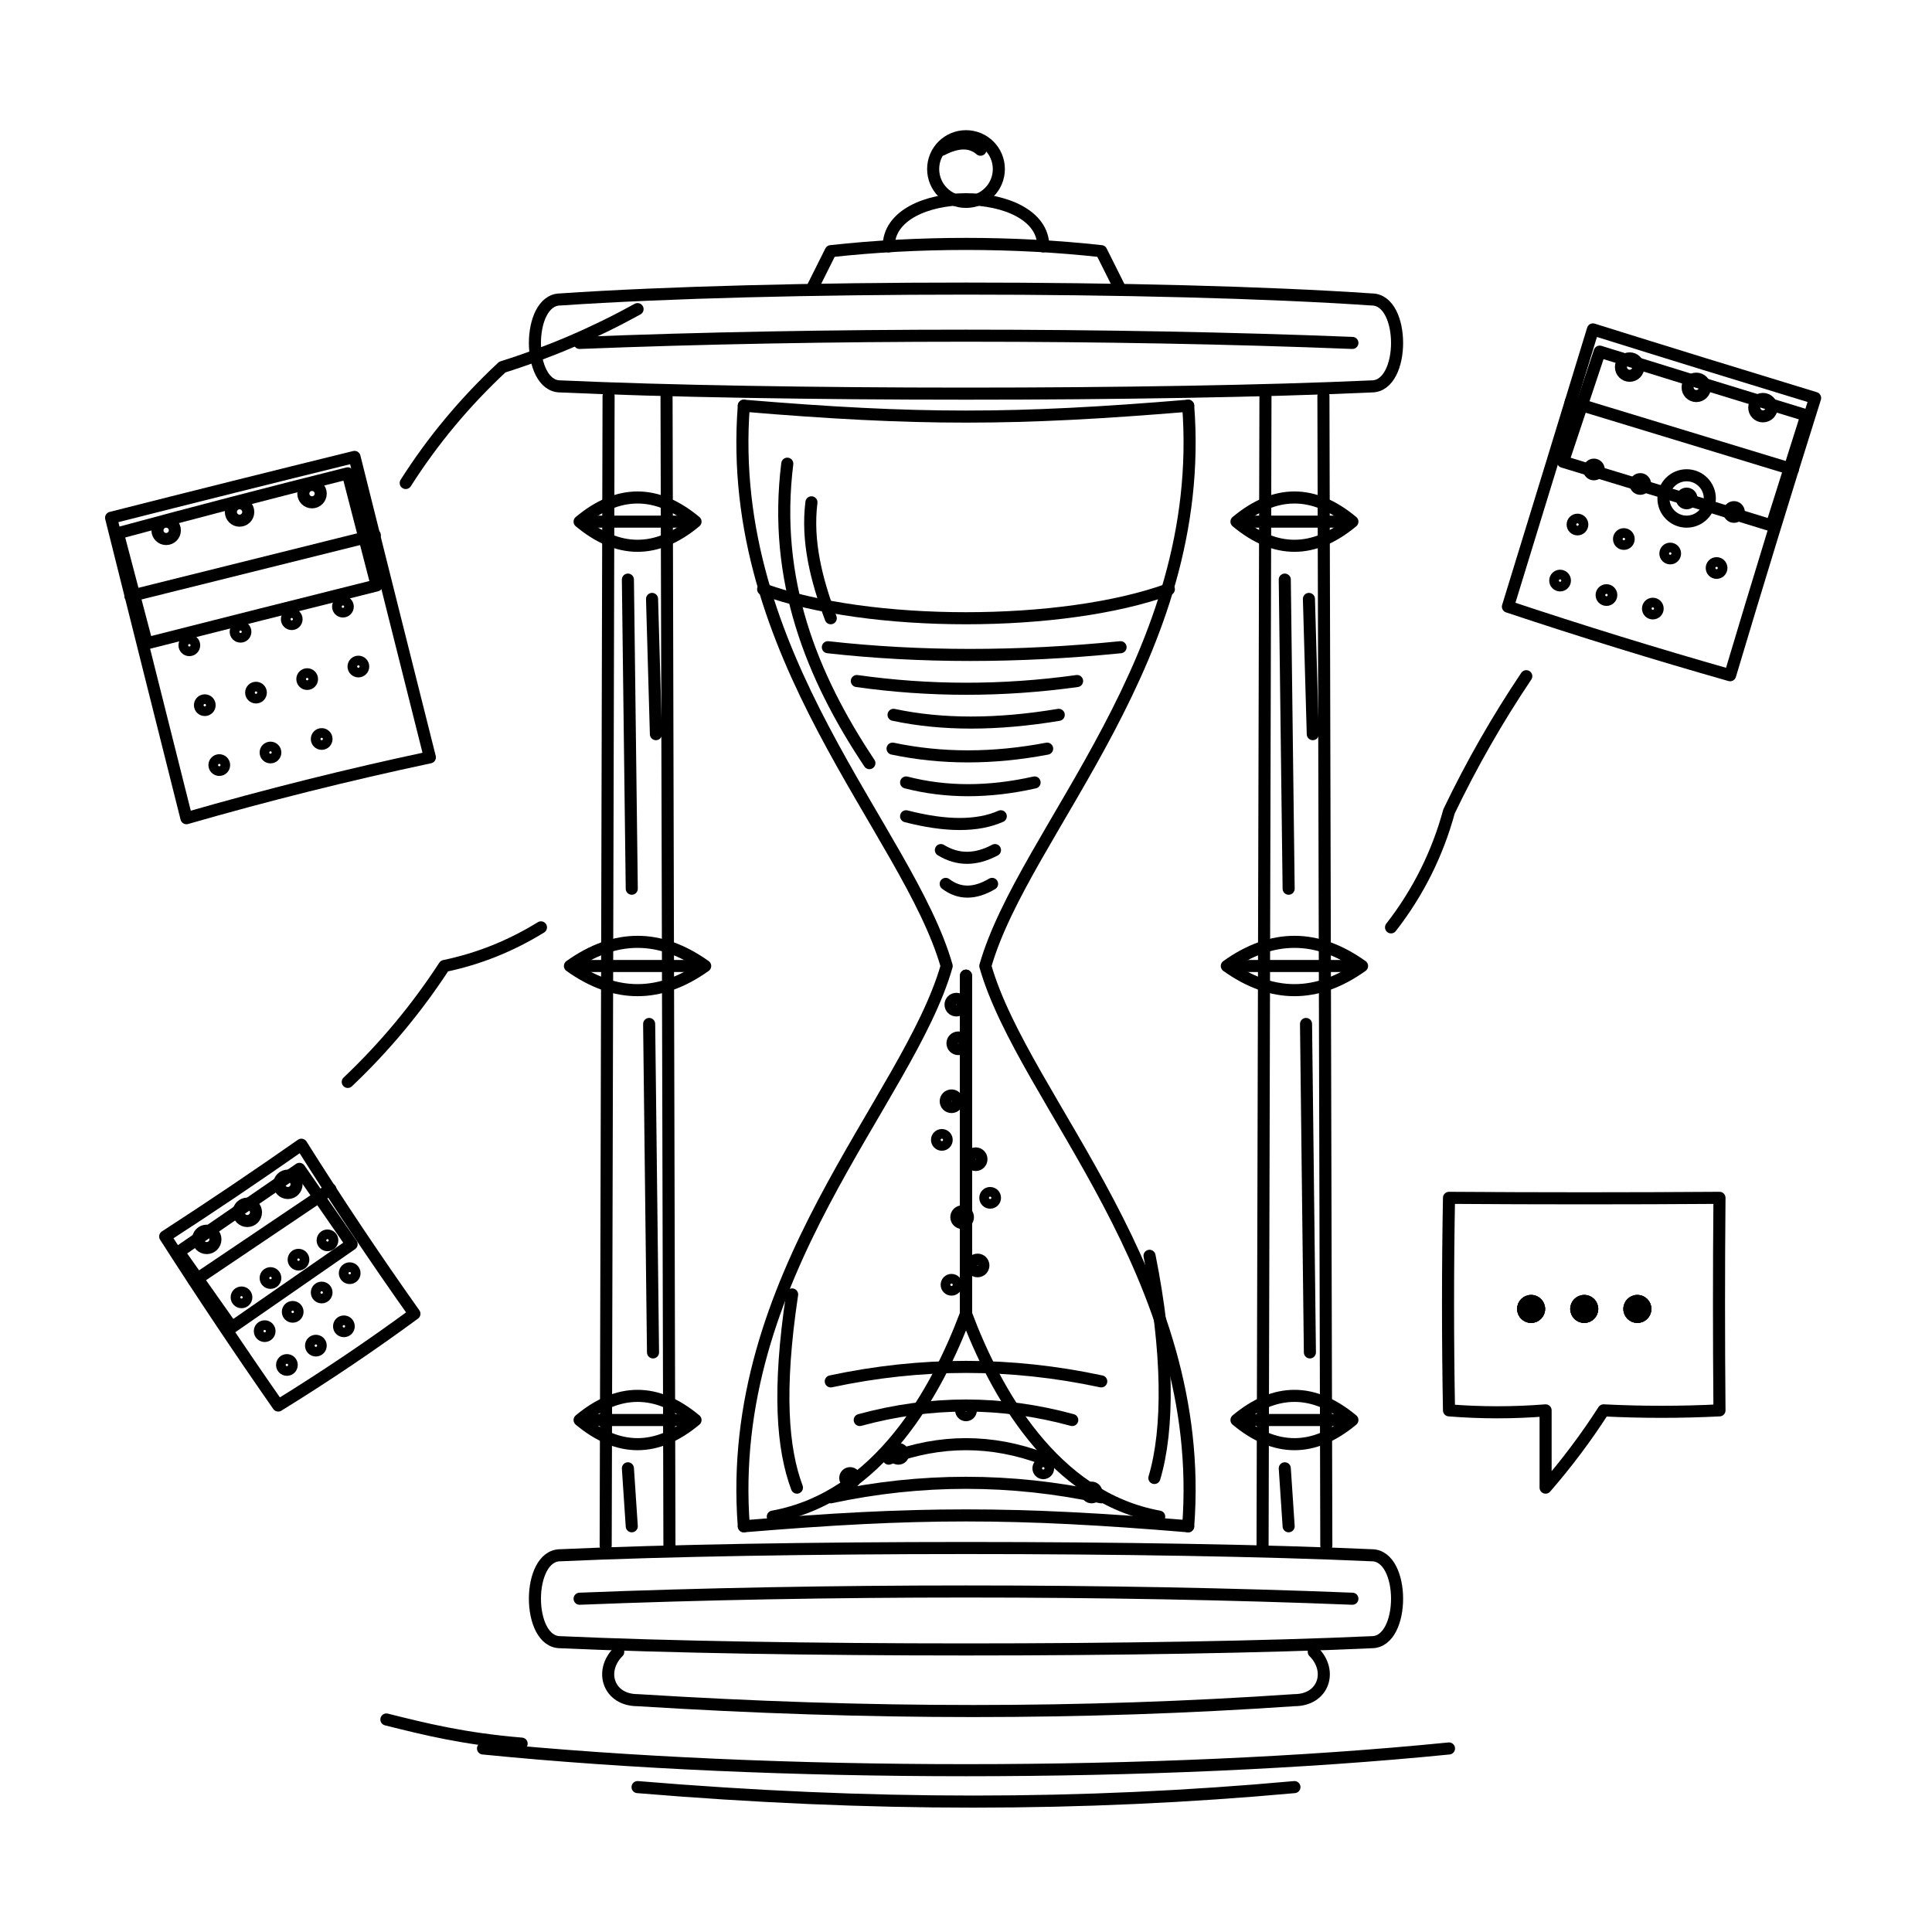
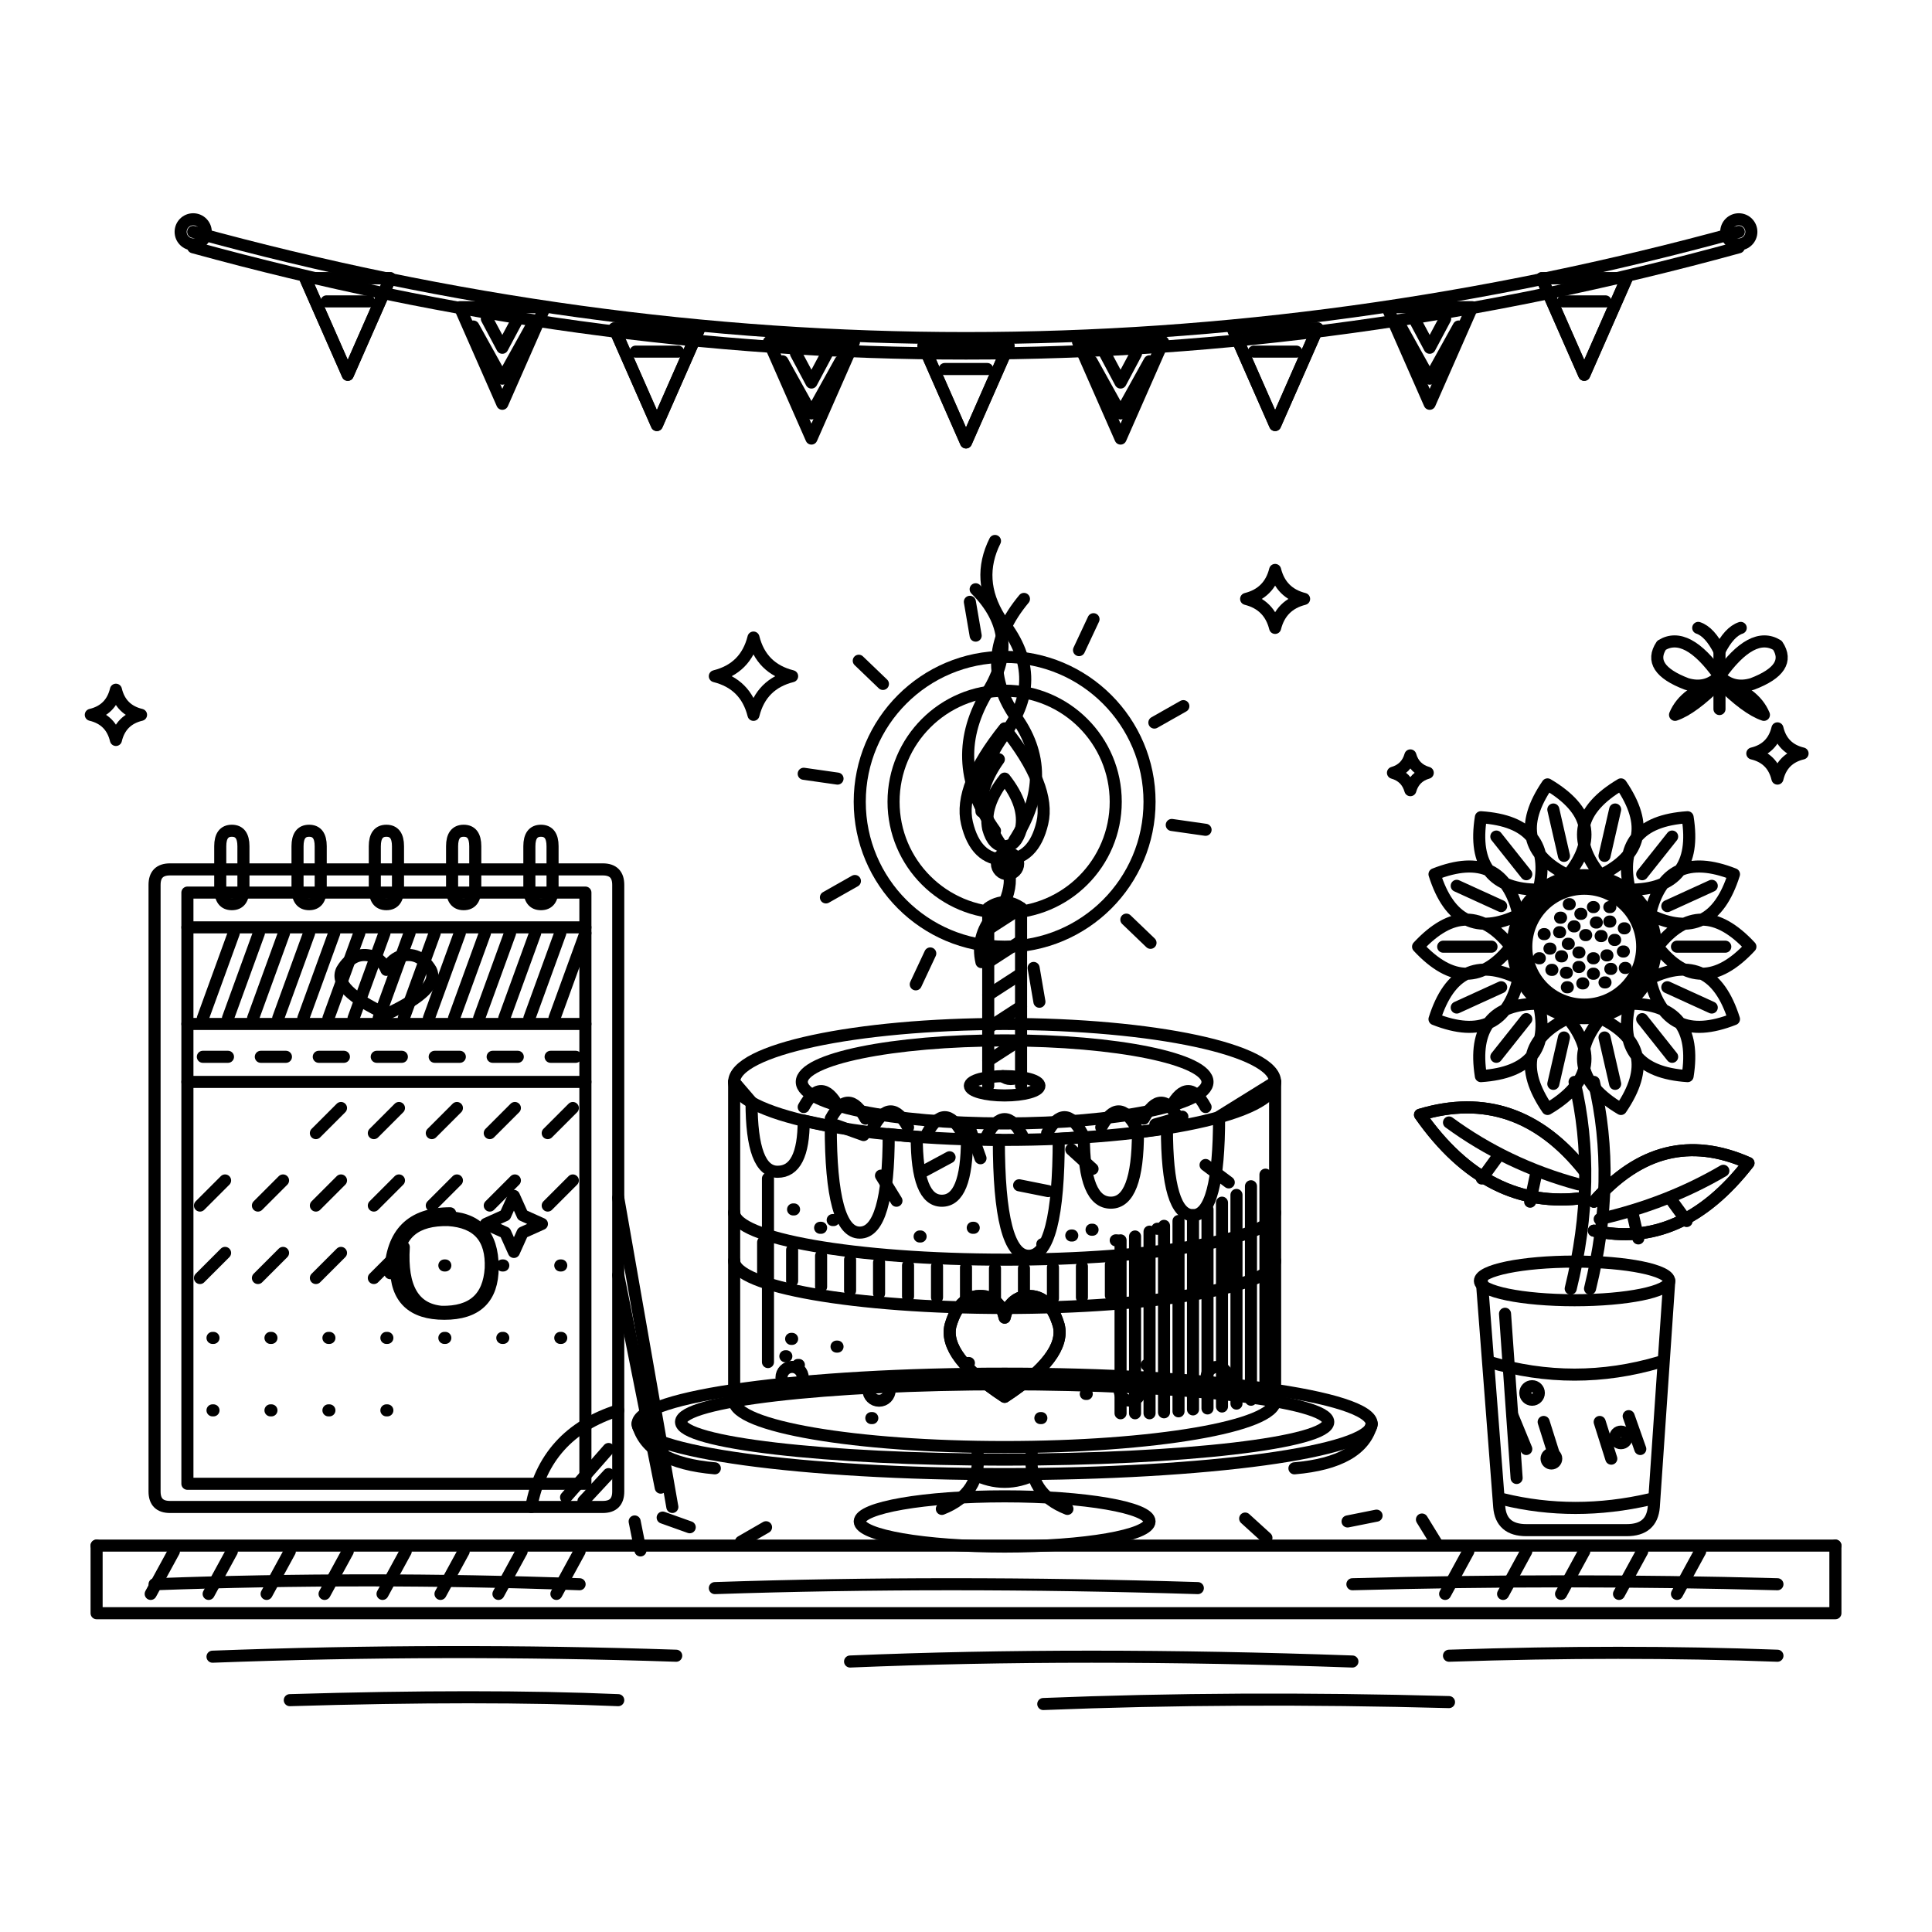
<svg xmlns="http://www.w3.org/2000/svg" viewBox="0 0 200 200" fill="none" stroke="currentColor" stroke-width="1.25" stroke-linecap="round" stroke-linejoin="round">
-   <g class="lv-sway lv-i01-cal">
-     <path class="soft" pathLength="1" d="M11.5 53.6Q24.1 50.4 36.7 47.3Q40.6 62.9 44.5 78.4Q31.8 81.1 19.3 84.7Q15.4 69.2 11.5 53.6" />
-     <path class="soft fine" pathLength="1" d="M13.5 61.7L38.8 55.4" />
-     <circle class="soft fine" pathLength="1" cx="17.2" cy="54.9" r="0.9" />
-     <circle class="soft fine" pathLength="1" cx="24.8" cy="53" r="0.9" />
-     <circle class="soft fine" pathLength="1" cx="32.3" cy="51.1" r="0.9" />
-     <circle class="soft fine" pathLength="1" cx="19.6" cy="66.8" r="0.5" />
-     <circle class="soft fine" pathLength="1" cx="24.9" cy="65.4" r="0.5" />
-     <circle class="soft fine" pathLength="1" cx="30.2" cy="64.1" r="0.5" />
-     <circle class="soft fine" pathLength="1" cx="35.5" cy="62.8" r="0.5" />
-     <circle class="soft fine" pathLength="1" cx="21.2" cy="73" r="0.5" />
-     <circle class="soft fine" pathLength="1" cx="26.5" cy="71.7" r="0.5" />
-     <circle class="soft fine" pathLength="1" cx="31.8" cy="70.3" r="0.5" />
-     <circle class="soft fine" pathLength="1" cx="37.1" cy="69" r="0.5" />
-     <circle class="soft fine" pathLength="1" cx="22.7" cy="79.2" r="0.5" />
-     <circle class="soft fine" pathLength="1" cx="28" cy="77.9" r="0.5" />
-     <circle class="soft fine" pathLength="1" cx="33.3" cy="76.5" r="0.5" />
+   <path pathLength="1" d="M20 24 Q100 46 180 24" />
+   <path pathLength="1" class="fine soft" d="M20 25.6 Q100 47.6 180 25.6" />
+   <circle pathLength="1" class="fine" cx="20" cy="24" r="1.3" />
+   <circle pathLength="1" class="fine" cx="180" cy="24" r="1.3" />
+   <g class="lv-sway lv-i01v-flag">
+     <path pathLength="1" class="accent" d="M31.6 28.8 L40.4 28.8 L36 38.8Z" />
+     <path class="fill-accent v4-fa" d="M31.6 28.8 L40.4 28.8 L36 38.8Z" />
+     <path pathLength="1" class="accent fine" d="M33.8 31.2 L38.2 31.2" />
  </g>
-   <g class="lv-sway lv-r lv-i01-cal">
-     <path class="accent soft" pathLength="1" d="M164.9 34.1Q176.4 37.7 187.9 41.2Q183.4 55.5 179.1 69.9Q167.5 66.6 156.1 62.8Q160.5 48.5 164.9 34.1" />
-     <path class="accent fine" pathLength="1" d="M162.6 41.6L185.6 48.6" />
-     <circle class="accent soft fine" pathLength="1" cx="168.7" cy="38" r="0.9" />
-     <circle class="accent soft fine" pathLength="1" cx="175.6" cy="40.1" r="0.9" />
-     <circle class="accent soft fine" pathLength="1" cx="182.5" cy="42.2" r="0.9" />
-     <circle class="accent soft fine" pathLength="1" cx="165" cy="48.6" r="0.5" />
-     <circle class="accent soft fine" pathLength="1" cx="169.8" cy="50.1" r="0.5" />
-     <circle class="accent soft fine" pathLength="1" cx="174.6" cy="51.6" r="0.5" />
-     <circle class="accent soft fine" pathLength="1" cx="179.5" cy="53" r="0.5" />
-     <circle class="accent soft fine" pathLength="1" cx="163.3" cy="54.3" r="0.5" />
-     <circle class="accent soft fine" pathLength="1" cx="168.1" cy="55.8" r="0.5" />
-     <circle class="accent soft fine" pathLength="1" cx="172.9" cy="57.3" r="0.5" />
-     <circle class="accent soft fine" pathLength="1" cx="177.7" cy="58.8" r="0.5" />
-     <circle class="accent soft fine" pathLength="1" cx="161.5" cy="60.1" r="0.5" />
-     <circle class="accent fine" pathLength="1" cx="174.6" cy="51.6" r="2.4" />
-     <circle class="accent soft fine" pathLength="1" cx="166.3" cy="61.6" r="0.5" />
-     <circle class="accent soft fine" pathLength="1" cx="171.1" cy="63" r="0.5" />
+   <g class="lv-sway lv-i01v-flag">
+     <path pathLength="1" d="M47.6 31.8 L56.4 31.8 L52 41.8Z" />
+     <path pathLength="1" class="fine" d="M49 33.8 L52 39.2 L55 33.8" />
+     <path pathLength="1" class="fine soft" d="M50.4 33 L52 36 L53.6 33" />
  </g>
-   <g class="lv-sway lv-i01-cal">
-     <path class="soft" pathLength="1" d="M17.1 128Q24.2 123.4 31.2 118.5Q36.8 127.4 42.9 136Q36.1 141 28.8 145.5Q22.8 136.9 17.1 128" />
-     <path class="soft fine" pathLength="1" d="M20.1 132.6L34.2 123.1" />
-     <circle class="soft fine" pathLength="1" cx="21.4" cy="128.3" r="0.9" />
-     <circle class="soft fine" pathLength="1" cx="25.6" cy="125.5" r="0.9" />
-     <circle class="soft fine" pathLength="1" cx="29.8" cy="122.6" r="0.9" />
-     <circle class="soft fine" pathLength="1" cx="25" cy="134.3" r="0.5" />
-     <circle class="soft fine" pathLength="1" cx="28" cy="132.3" r="0.5" />
-     <circle class="soft fine" pathLength="1" cx="30.9" cy="130.4" r="0.5" />
-     <circle class="soft fine" pathLength="1" cx="33.9" cy="128.4" r="0.5" />
-     <circle class="soft fine" pathLength="1" cx="27.4" cy="137.8" r="0.5" />
-     <circle class="soft fine" pathLength="1" cx="30.3" cy="135.8" r="0.5" />
-     <circle class="soft fine" pathLength="1" cx="33.3" cy="133.8" r="0.5" />
-     <circle class="soft fine" pathLength="1" cx="36.2" cy="131.8" r="0.5" />
-     <circle class="soft fine" pathLength="1" cx="29.7" cy="141.3" r="0.5" />
-     <circle class="soft fine" pathLength="1" cx="32.7" cy="139.3" r="0.5" />
-     <circle class="soft fine" pathLength="1" cx="35.6" cy="137.3" r="0.5" />
+   <g class="lv-sway lv-i01v-flag">
+     <path pathLength="1" class="accent" d="M63.6 34 L72.4 34 L68 44Z" />
+     <path class="fill-accent v4-fa" d="M63.6 34 L72.4 34 L68 44Z" />
+     <path pathLength="1" class="accent fine" d="M65.8 36.4 L70.2 36.4" />
  </g>
-   <path class="soft fine" pathLength="1" d="M42 50Q46.2 43.4 52 38Q59.3 35.7 66 32" />
-   <path class="soft fine" pathLength="1" d="M158 70Q153.5 76.7 150 84Q148.2 90.6 144 96" />
-   <path class="soft fine" pathLength="1" d="M36 112Q41.7 106.6 46 100Q51.3 98.9 56 96" />
-   <path class="soft" pathLength="1" d="M150 124Q164 124.1 178 124Q177.9 135 178 146Q172 146.3 166 146Q163.3 150.2 160 154Q160 150 160 146Q155 146.4 150 146Q149.8 135 150 124" />
-   <g class="gx-i01-d1">
-     <circle cx="158.5" cy="135.5" r="1.2" fill="currentColor" stroke-width="0.5" />
+   <g class="lv-sway lv-i01v-flag">
+     <path pathLength="1" d="M79.6 35.4 L88.4 35.4 L84 45.4Z" />
+     <path pathLength="1" class="fine" d="M81 37.4 L84 42.8 L87 37.4" />
+     <path pathLength="1" class="fine soft" d="M82.4 36.6 L84 39.6 L85.6 36.6" />
  </g>
-   <g class="gx-i01-d2">
-     <circle cx="164" cy="135.5" r="1.2" fill="currentColor" stroke-width="0.5" />
+   <g class="lv-sway lv-i01v-flag">
+     <path pathLength="1" class="accent" d="M95.6 35.8 L104.4 35.8 L100 45.8Z" />
+     <path class="fill-accent v4-fa" d="M95.6 35.8 L104.4 35.8 L100 45.8Z" />
+     <path pathLength="1" class="accent fine" d="M97.8 38.2 L102.2 38.2" />
  </g>
-   <g class="gx-i01-d3">
-     <circle cx="169.5" cy="135.5" r="1.2" fill="currentColor" stroke-width="0.5" />
+   <g class="lv-sway lv-i01v-flag">
+     <path pathLength="1" d="M111.6 35.4 L120.4 35.4 L116 45.4Z" />
+     <path pathLength="1" class="fine" d="M113 37.4 L116 42.8 L119 37.4" />
+     <path pathLength="1" class="fine soft" d="M114.4 36.6 L116 39.6 L117.6 36.6" />
  </g>
-   <circle class="lv-i01-type lv-i01-t1" cx="158.5" cy="135.5" r="1.2" fill="currentColor" stroke-width="0.5" />
-   <circle class="lv-i01-type lv-i01-t2" cx="164" cy="135.5" r="1.2" fill="currentColor" stroke-width="0.5" />
-   <circle class="lv-i01-type lv-i01-t3" cx="169.5" cy="135.5" r="1.2" fill="currentColor" stroke-width="0.5" />
-   <g class="tp-i01-glass">
-     <path pathLength="1" d="M58 31C80 29.5 120 29.5 142 31C145.5 31 145.5 40 142 40C120 41 80 41 58 40C54.5 40 54.5 31 58 31Z" />
-     <path class="fine" pathLength="1" d="M60 35.5C85 34.5 115 34.5 140 35.5" />
-     <path pathLength="1" d="M84 30L86 26C95 25 105 25 114 26L116 30" />
-     <path pathLength="1" d="M92 25.5C92 19 108 19 108 25.5" />
-     <circle pathLength="1" cx="100" cy="17.5" r="3.4" />
-     <path class="fine" pathLength="1" d="M97.5 15.5Q100 14.2 101.5 15.5" />
-     <path pathLength="1" d="M58 161C80 160 120 160 142 161C145.5 161 145.5 170 142 170C120 171 80 171 58 170C54.5 170 54.5 161 58 161Z" />
-     <path class="fine" pathLength="1" d="M60 165.5C85 164.5 115 164.5 140 165.5" />
-     <path pathLength="1" d="M64 171C62 173 63 176 66 176C90 177.5 112 177.5 134 176C137 176 138 173 136 171" />
-     <path pathLength="1" d="M63 41L62.7 160" />
-     <path pathLength="1" d="M69 41L69.3 160" />
-     <path pathLength="1" d="M60 54Q66 49 72 54Q66 59 60 54" />
-     <path class="fine" pathLength="1" d="M61.5 54L70.5 54" />
-     <path pathLength="1" d="M59 100Q66 95 73 100Q66 105 59 100" />
-     <path class="fine" pathLength="1" d="M60.5 100L71.5 100" />
-     <path pathLength="1" d="M60 147Q66 142 72 147Q66 152 60 147" />
-     <path class="fine" pathLength="1" d="M61.5 147L70.5 147" />
-     <path class="fine" pathLength="1" d="M65 60L65.4 92" />
-     <path class="fine" pathLength="1" d="M67.2 106L67.6 140" />
-     <path class="fine" pathLength="1" d="M67.5 62L67.9 76" />
-     <path class="fine" pathLength="1" d="M65 152L65.4 158" />
-     <path pathLength="1" d="M131 41L130.7 160" />
-     <path pathLength="1" d="M137 41L137.3 160" />
-     <path pathLength="1" d="M128 54Q134 49 140 54Q134 59 128 54" />
-     <path class="fine" pathLength="1" d="M129.5 54L138.5 54" />
-     <path pathLength="1" d="M127 100Q134 95 141 100Q134 105 127 100" />
-     <path class="fine" pathLength="1" d="M128.5 100L139.5 100" />
-     <path pathLength="1" d="M128 147Q134 142 140 147Q134 152 128 147" />
-     <path class="fine" pathLength="1" d="M129.5 147L138.5 147" />
-     <path class="fine" pathLength="1" d="M133 60L133.4 92" />
-     <path class="fine" pathLength="1" d="M135.2 106L135.6 140" />
-     <path class="fine" pathLength="1" d="M135.5 62L135.9 76" />
-     <path class="fine" pathLength="1" d="M133 152L133.4 158" />
-     <path pathLength="1" d="M77 42C75 68 94 86 98 100C94 114 75 132 77 158" />
-     <path pathLength="1" d="M123 42C125 68 106 86 102 100C106 114 125 132 123 158" />
-     <path class="fine" pathLength="1" d="M77 42C95 43.5 105 43.5 123 42" />
-     <path class="fine" pathLength="1" d="M77 158C95 156.5 105 156.5 123 158" />
-     <path class="fine" pathLength="1" d="M81.5 48C80 60 84 70 90 79" />
-     <path class="fine soft" pathLength="1" d="M84 52C83.5 56 84.5 60 86 64" />
-     <path class="fine" pathLength="1" d="M82 134C80.5 144 81 150 82.5 154" />
-     <path class="fine soft" pathLength="1" d="M119 130C121 140 121 148 119.5 153" />
-     <path class="accent" pathLength="1" d="M79 61C90 65 110 65 121 61" />
-     <path class="accent fine" pathLength="1" d="M85.7 67Q100 68.6 116 67" />
-     <path class="accent fine" pathLength="1" d="M88.7 70.5Q100 72.1 111.5 70.5" />
-     <path class="accent fine" pathLength="1" d="M92.5 74Q100 75.6 109.6 74" />
-     <path class="accent fine" pathLength="1" d="M92.4 77.5Q100 79.1 108.4 77.5" />
-     <path class="accent fine" pathLength="1" d="M93.8 81Q100 82.6 107.1 81" />
-     <path class="accent fine" pathLength="1" d="M93.8 84.5Q100 86.1 103.6 84.5" />
-     <path class="accent fine" pathLength="1" d="M97.4 88Q100 89.6 103 88" />
-     <path class="accent fine" pathLength="1" d="M97.9 91.5Q100 93.1 102.7 91.5" />
-     <path class="accent" pathLength="1" d="M100 101L100 136" />
-     <circle class="lv-twinkle accent" pathLength="1" cx="99" cy="104" r="0.6" />
-     <circle class="lv-twinkle accent" pathLength="1" cx="99.2" cy="108" r="0.6" />
-     <circle class="lv-twinkle accent" pathLength="1" cx="98.5" cy="114" r="0.6" />
-     <circle class="lv-twinkle accent" pathLength="1" cx="101" cy="120" r="0.6" />
-     <circle class="lv-twinkle accent" pathLength="1" cx="99.6" cy="126" r="0.6" />
-     <circle class="lv-twinkle accent" pathLength="1" cx="101.2" cy="131" r="0.6" />
-     <circle class="lv-twinkle accent" pathLength="1" cx="97.5" cy="118" r="0.5" />
-     <circle class="lv-twinkle accent" pathLength="1" cx="102.5" cy="124" r="0.5" />
-     <circle class="lv-twinkle accent" pathLength="1" cx="98.5" cy="133" r="0.5" />
-     <path class="accent" pathLength="1" d="M80 157C91 155 97 144 100 136C103 144 109 155 120 157" />
-     <path class="accent fine" pathLength="1" d="M86 143Q100 140 114 143" />
-     <path class="accent fine" pathLength="1" d="M89 147Q100 144 111 147" />
-     <path class="accent fine" pathLength="1" d="M92 151Q100 148 108 151" />
-     <path class="accent fine" pathLength="1" d="M86 155Q100 152 114 155" />
-     <circle class="accent" pathLength="1" cx="88" cy="153" r="0.5" />
-     <circle class="accent" pathLength="1" cx="93" cy="150.5" r="0.5" />
-     <circle class="accent" pathLength="1" cx="108" cy="152" r="0.5" />
-     <circle class="accent" pathLength="1" cx="113" cy="154.5" r="0.5" />
-     <circle class="accent" pathLength="1" cx="100" cy="146" r="0.5" />
-     <path class="lv-flow" d="M100 101L100 136" />
+   <g class="lv-sway lv-i01v-flag">
+     <path pathLength="1" class="accent" d="M127.6 34 L136.4 34 L132 44Z" />
+     <path class="fill-accent v4-fa" d="M127.6 34 L136.4 34 L132 44Z" />
+     <path pathLength="1" class="accent fine" d="M129.8 36.4 L134.2 36.4" />
  </g>
-   <path class="soft fine" pathLength="1" d="M50 181C80 184 120 184 150 181" />
-   <path class="soft fine" pathLength="1" d="M66 185C90 187 112 187 134 185" />
-   <path class="soft fine" pathLength="1" d="M40 178C44 179 48 180 54 180.5" />
-   <path class="soft lv-i01-leaf lv-i01-lf1" d="M12.2 55.2Q24 52 36 49L39 60.6Q27 63.6 15.2 66.6Z" />
-   <path class="accent soft lv-i01-leaf lv-i01-lf2" d="M165.6 36.4Q176.5 39.8 187 43L183.4 54.4Q172.4 51 161.8 47.8Z" />
-   <path class="soft lv-i01-leaf lv-i01-lf3" d="M18.5 129.6L31 121L36.4 128.8L24 137.4Z" />
-   <g class="tp-i01-dots">
-     <circle cx="158.5" cy="135.5" r="1.2" fill="currentColor" stroke-width="0.5" />
-     <circle cx="164" cy="135.5" r="1.2" fill="currentColor" stroke-width="0.5" />
-     <circle cx="169.5" cy="135.5" r="1.2" fill="currentColor" stroke-width="0.5" />
+   <g class="lv-sway lv-i01v-flag">
+     <path pathLength="1" d="M143.6 31.8 L152.4 31.8 L148 41.8Z" />
+     <path pathLength="1" class="fine" d="M145 33.8 L148 39.2 L151 33.8" />
+     <path pathLength="1" class="fine soft" d="M146.4 33 L148 36 L149.6 33" />
+   </g>
+   <g class="lv-sway lv-i01v-flag">
+     <path pathLength="1" class="accent" d="M159.6 28.8 L168.4 28.8 L164 38.8Z" />
+     <path class="fill-accent v4-fa" d="M159.6 28.8 L168.4 28.8 L164 38.8Z" />
+     <path pathLength="1" class="accent fine" d="M161.8 31.2 L166.2 31.2" />
+   </g>
+   <path pathLength="1" class="fine" d="M64 124 L69.6 156" />
+   <path pathLength="1" class="fine soft" d="M64 132 L68.4 154" />
+   <path pathLength="1" d="M17.6 90 L62.4 90 Q64 90 64 91.6 L64 154.4 Q64 156 62.4 156 L17.6 156 Q16 156 16 154.4 L16 91.6 Q16 90 17.6 90" />
+   <path pathLength="1" class="fine soft" d="M19.4 92.4 L60.6 92.4 L60.6 153.6 L19.4 153.6Z" />
+   <path pathLength="1" class="fine" d="M22.8 87.6 Q22.8 86 24 86 Q25.2 86 25.2 87.6 L25.2 92 Q25.2 93.6 24 93.6 Q22.8 93.6 22.8 92Z" />
+   <path pathLength="1" class="fine" d="M30.8 87.6 Q30.8 86 32 86 Q33.2 86 33.2 87.6 L33.2 92 Q33.2 93.6 32 93.6 Q30.8 93.6 30.8 92Z" />
+   <path pathLength="1" class="fine" d="M38.8 87.6 Q38.8 86 40 86 Q41.2 86 41.2 87.6 L41.2 92 Q41.2 93.6 40 93.6 Q38.8 93.6 38.8 92Z" />
+   <path pathLength="1" class="fine" d="M46.8 87.6 Q46.8 86 48 86 Q49.2 86 49.2 87.6 L49.2 92 Q49.2 93.6 48 93.6 Q46.8 93.6 46.8 92Z" />
+   <path pathLength="1" class="fine" d="M54.8 87.6 Q54.8 86 56 86 Q57.2 86 57.2 87.6 L57.2 92 Q57.2 93.6 56 93.6 Q54.8 93.6 54.8 92Z" />
+   <path pathLength="1" class="fine" d="M19.4 96 L60.6 96 M19.4 106 L60.6 106" />
+   <path pathLength="1" class="accent fine" d="M21 105.4 L24.2 96.6 M23.6 105.4 L26.8 96.6 M26.2 105.4 L29.4 96.6 M28.8 105.4 L32 96.6 M31.4 105.4 L34.6 96.6 M34 105.4 L37.2 96.6 M36.6 105.4 L39.8 96.6 M39.2 105.4 L42.4 96.6 M41.8 105.4 L45 96.6 M44.4 105.4 L47.6 96.6 M47 105.4 L50.2 96.6 M49.6 105.4 L52.8 96.6 M52.2 105.4 L55.4 96.6 M54.8 105.4 L58 96.6 M57.4 105.4 L60.6 96.6 " />
+   <path pathLength="1" class="accent" d="M40 105 Q34.4 102.4 35.4 100.4 Q36.6 98.4 38.6 99 Q39.6 99.4 40 100.4 Q40.4 99.4 41.4 99 Q43.4 98.4 44.6 100.4 Q45.6 102.4 40 105" />
+   <path pathLength="1" class="fine soft" d="M21 109.4 L23.6 109.4 M27 109.4 L29.6 109.4 M33 109.4 L35.6 109.4 M39 109.4 L41.6 109.4 M45 109.4 L47.6 109.4 M51 109.4 L53.6 109.4 M57 109.4 L59.6 109.4" />
+   <path pathLength="1" d="M22 138.5 l.1 0 M28 138.5 l.1 0 M34 138.5 l.1 0 M40 138.5 l.1 0 M46 138.5 l.1 0 M22 146 l.1 0 M28 146 l.1 0 M34 146 l.1 0 M40 146 l.1 0 M46 131 l.1 0 " />
+   <path pathLength="1" class="accent" d="M52 131 l.1 0 M58 131 l.1 0 M52 138.5 l.1 0 M58 138.5 l.1 0 " />
+   <path pathLength="1" class="fine" d="M32.7 117.3 l2.6 -2.6 M38.7 117.3 l2.6 -2.6 M44.7 117.3 l2.6 -2.6 M50.7 117.3 l2.6 -2.6 M56.7 117.3 l2.6 -2.6 M20.7 124.8 l2.6 -2.6 M26.7 124.8 l2.6 -2.6 M32.7 124.8 l2.6 -2.6 M38.7 124.8 l2.6 -2.6 M44.7 124.8 l2.6 -2.6 M50.7 124.8 l2.6 -2.6 M56.7 124.8 l2.6 -2.6 M20.7 132.3 l2.6 -2.6 M26.7 132.3 l2.6 -2.6 M32.7 132.3 l2.6 -2.6 M38.7 132.3 l2.6 -2.6 " />
+   <path pathLength="1" class="fine soft" d="M19.4 112 L60.6 112" />
+   <path pathLength="1" class="fine" d="M64 146 Q56.4 148.4 55 156" />
+   <path pathLength="1" class="fine soft" d="M63 150 L58.6 155 M63 152.6 L60.4 155.4" />
+   <g class="gx-i01v-ring">
+     <g class="lv-breathe lv-i01v-ring">
+       <path class="accent" d="M41.1 130.6 Q41.4 126.2 46.4 126.3 Q51 126.6 50.8 131.3 Q50.5 135.9 45.7 135.8 Q41.4 135.4 41.8 129.1" />
+       <path class="accent fine" d="M40.4 131.8 Q40.6 125.6 46.6 125.6" />
+       <path class="accent fine" d="M53.2 123.8 l.9 2 l2 .9 l-2 .9 l-.9 2 l-.9 -2 l-2 -.9 l2 -.9Z" />
+     </g>
+   </g>
+   <g class="lv-ripple lv-i01v-ripple">
+     <path class="accent fine" d="M41 131.2 Q41.2 126 46 126 Q51 126 51 131.2 Q51 136 46 136 Q41 136 41 131.2" />
+   </g>
+   <path pathLength="1" d="M10 160 L190 160" />
+   <path pathLength="1" class="fine" d="M10 160 L10 167 L190 167 L190 160" />
+   <path pathLength="1" class="fine soft" d="M16 164 Q38 163.2 60 164 M74 164.4 Q98 163.6 124 164.4 M140 164 Q162 163.4 184 164" />
+   <path pathLength="1" class="fine soft" d="M22 171.5 Q46 170.6 70 171.4 M88 172 Q112 171 140 172 M150 171.4 Q168 170.8 184 171.4" />
+   <path pathLength="1" class="fine soft" d="M30 176 Q50 175.4 64 176 M108 176.4 Q128 175.6 150 176.2" />
+   <path pathLength="1" class="fine soft" d="M18 160.6 L15.6 165 M24 160.6 L21.6 165 M30 160.6 L27.6 165 M36 160.6 L33.6 165 M42 160.6 L39.6 165 M48 160.6 L45.6 165 M54 160.6 L51.6 165 M60 160.6 L57.6 165 M152 160.6 L149.6 165 M158 160.6 L155.6 165 M164 160.6 L161.6 165 M170 160.6 L167.6 165 M176 160.6 L173.6 165 " />
+   <path pathLength="1" d="M89 157.5 A15 2.6 0 1 0 119 157.5 A15 2.6 0 1 0 89 157.5" />
+   <path pathLength="1" d="M101.2 150.4 Q101.6 154.6 97.5 156.2 M106.8 150.4 Q106.4 154.6 110.5 156.2" />
+   <path pathLength="1" class="fine" d="M100.8 152.6 Q104 154.2 107.2 152.6" />
+   <path pathLength="1" d="M66 147.4 A38 5.2 0 1 0 142 147.4 A38 5.2 0 1 0 66 147.4" />
+   <path pathLength="1" class="fine" d="M70.5 147.2 A33.5 3.9 0 1 0 137.5 147.2 A33.5 3.9 0 1 0 70.5 147.2" />
+   <path pathLength="1" class="fine" d="M66 147.4 Q67 151.4 74 152 M142 147.4 Q141 151.4 134 152" />
+   <path pathLength="1" d="M76 112 L76 145 A28 4.8 0 0 0 132 145 L132 112" />
+   <path pathLength="1" d="M76 112 A28 6 0 1 0 132 112 A28 6 0 1 0 76 112" />
+   <path pathLength="1" d="M76 125.5 A28 4.9 0 0 0 132 125.5" />
+   <path pathLength="1" class="fine" d="M76 130.5 A28 4.9 0 0 0 132 130.5" />
+   <path pathLength="1" class="accent fine" d="M79 128.6 L79 131.8 M82 129.4 L82 132.6 M85 130 L85 133.2 M88 130.4 L88 133.6 M91 130.7 L91 133.9 M94 131 L94 134.2 M97 131.1 L97 134.3 M100 131.2 L100 134.4 M103 131.3 L103 134.5 M106 131.3 L106 134.5 M109 131.2 L109 134.4 M112 131.1 L112 134.3 M115 130.9 L115 134.1 M118 130.6 L118 133.8 M121 130.3 L121 133.5 M124 129.8 L124 133 M127 129.2 L127 132.4 " />
+   <path pathLength="1" class="fine soft" d="M95.2 128 l.1 0 M82.6 141.3 l.1 0 M81.9 138.6 l.1 0 M100.7 127.1 l.1 0 M100.2 141.1 l.1 0 M90.2 146.8 l.1 0 M107.9 128.8 l.1 0 M81.3 140.4 l.1 0 M86.2 126.3 l.1 0 M119.8 127.2 l.1 0 M110.9 127.9 l.1 0 M82.1 125.2 l.1 0 M113 127.3 l.1 0 M108.3 142.4 l.1 0 M118.7 141.3 l.1 0 M107.7 146.8 l.1 0 M115.5 128.4 l.1 0 M84.9 127.1 l.1 0 M86.6 139.4 l.1 0 M112.4 144.3 l.1 0 " />
+   <path pathLength="1" class="fine soft" d="M131 121.6 L131 144.3 M129.5 122.8 L129.5 144.9 M128 123.7 L128 145.3 M126.5 124.5 L126.5 145.6 M125 125.2 L125 145.8 M123.5 125.8 L123.5 145.9 M122 126.4 L122 146.1 M120.5 126.9 L120.5 146.2 M119 127.5 L119 146.3 M117.5 128 L117.5 146.3 M116 128.4 L116 146.3 " />
+   <path pathLength="1" class="fine soft" d="M79.5 122 L79.5 141" />
+   <path pathLength="1" d="M76 112 L77.8 114.1 Q77.8 121.3 80.5 121.3 Q83.2 121.3 83.2 116 L86 116.6 Q86 127.6 89 127.6 Q92 127.6 92 117.4 L94.9 117.7 Q94.9 124.3 97.5 124.3 Q100.1 124.3 100.1 117.9 L103.4 118 Q103.4 130 106.5 130 Q109.6 130 109.6 117.9 L112.2 117.7 Q112.2 124.5 115 124.5 Q117.8 124.5 117.8 117.2 L120.8 116.8 Q120.8 125.8 123.5 125.8 Q126.2 125.8 126.2 115.6 L132 112" />
+   <path pathLength="1" class="accent fine" d="M83.2 114.6 Q85 111.3 86.8 114.6 M86 115.8 Q87.8 112.5 89.6 115.8 M90.4 116.7 Q92.2 113.4 94 116.7 M96 117.3 Q97.8 114 99.6 117.3 M102.2 117.5 Q104 114.2 105.8 117.5 M108.4 117.3 Q110.2 114 112 117.3 M114 116.7 Q115.8 113.4 117.6 116.7 M118.4 115.8 Q120.2 112.5 122 115.8 M121.2 114.6 Q123 111.3 124.8 114.6 " />
+   <path pathLength="1" class="fine soft" d="M83 112 A21 4.3 0 1 0 125 112 A21 4.3 0 1 0 83 112" />
+   <path pathLength="1" class="accent" d="M104 144.6 Q97.6 140.4 98.4 137.2 Q99.4 133.8 102 134.2 Q103.6 134.6 104 136.4 Q104.4 134.6 106 134.2 Q108.6 133.8 109.6 137.2 Q110.4 140.4 104 144.6" />
+   <path class="fill-accent v4-fa" d="M104 144.6 Q97.6 140.4 98.4 137.2 Q99.4 133.8 102 134.2 Q103.6 134.6 104 136.4 Q104.4 134.6 106 134.2 Q108.6 133.8 109.6 137.2 Q110.4 140.4 104 144.6" />
+   <circle pathLength="1" class="fine accent" cx="82" cy="142.6" r="1.1" />
+   <circle pathLength="1" class="fine accent" cx="91" cy="143.9" r="1.1" />
+   <circle pathLength="1" class="fine accent" cx="117" cy="143.9" r="1.1" />
+   <circle pathLength="1" class="fine accent" cx="126" cy="142.6" r="1.1" />
+   <path pathLength="1" class="accent" d="M86.6 116.5 L89.4 117.5 M95.7 121.2 L98.3 119.8 M110.9 119 L113.1 121 M119.6 116.4 L122.4 115.6 M100.5 117.1 L101.5 119.9 M105.5 122.7 L108.5 123.3 M91.2 121.7 L92.8 124.3 M124.8 120.6 L127.2 122.4 " />
+   <path pathLength="1" d="M102.3 112.4 L102.3 94 M105.7 112.4 L105.7 94 M102.3 94 Q104 92.8 105.7 94" />
+   <path pathLength="1" class="accent fine" d="M102.3 109.8 L105.7 107.6 M102.3 106.4 L105.7 104.2 M102.3 103 L105.7 100.8 M102.3 99.6 L105.7 97.4 M102.3 96.2 L105.7 94 " />
+   <path pathLength="1" class="fine soft" d="M105.7 111.4 Q104.5 112 103.8 111.4" />
+   <path pathLength="1" class="fine" d="M100.4 112.4 A3.6 1 0 1 0 107.6 112.4 A3.6 1 0 1 0 100.4 112.4" />
+   <path pathLength="1" d="M104 93.4 Q104.9 91.4 104.3 89.6" />
+   <path pathLength="1" class="fine soft" d="M102.8 94.8 Q101 97 101.6 99.6" />
+   <g class="gx-i01v-flame">
+     <g class="lv-i01v-flame">
+       <g class="tp-i01v-flame">
+         <path pathLength="1" class="accent" d="M104 75.4 Q108.8 81.4 107.9 85.2 Q107 89 104 89 Q101 89 100.1 85.2 Q99.2 81.4 104 75.4" />
+         <path pathLength="1" class="accent fine" d="M104 80.6 Q106.2 83.4 105.7 85.8 Q105.2 87.6 104 87.6 Q102.8 87.6 102.3 85.8 Q101.8 83.4 104 80.6" />
+         <path pathLength="1" class="fine soft" d="M103.4 78.6 Q101.4 81.4 101.6 84" />
+       </g>
+     </g>
+   </g>
+   <g class="gx-i01v-halo">
+     <g class="lv-pulse lv-i01v-halo">
+       <g class="tp-i01v-halo">
+         <circle class="fill-accent v4-fa3" cx="104" cy="83" r="11.5" />
+         <circle class="accent fine" cx="104" cy="83" r="15" />
+         <path class="accent fine" d="M121.3 85.4 L124.8 85.9 M116.6 95.2 L119.1 97.6 M107 100.2 L107.6 103.7 M96.3 98.7 L94.8 101.9 M88.5 91.2 L85.5 92.9 M86.7 80.6 L83.2 80.1 M91.4 70.8 L88.9 68.4 M101 65.8 L100.4 62.3 M111.7 67.3 L113.2 64.1 M119.5 74.8 L122.5 73.1 " />
+       </g>
+     </g>
+   </g>
+   <circle class="fill-accent tp-i01v-ember" cx="104.3" cy="89.4" r="1.1" />
+   <path class="fine accent tp-i01v-smoke s1" d="M104 88 Q99.5 82 104 76 Q108.5 70 103.5 64 Q101 60 103 56" />
+   <path class="fine tp-i01v-smoke s2" d="M105 87 Q109.5 80 105 74 Q101 68 106 62" />
+   <path class="fine tp-i01v-smoke s3" d="M103 86 Q98 79 102 72 Q106 66 101 61" />
+   <g class="lv-sway lv-i01v-flower">
+     <path pathLength="1" d="M163 112 Q165.4 122 162.6 133.4" />
+     <path pathLength="1" class="fine" d="M165 112 Q167.4 122 164.6 133.4" />
+     <g class="lv-sway lv-i01v-leaf">
+       <path pathLength="1" d="M164 124 Q154 125.4 147 115.4 Q157 112.4 164 121.2" />
+       <path pathLength="1" class="fine" d="M163.4 122.6 Q156 120.6 150 116.2" />
+       <path pathLength="1" class="fine soft" d="M159 121.6 L158.4 124.4 M155 119.8 L153.4 122" />
+       <path class="fill-accent v4-fa" d="M164 124 Q154 125.4 147 115.4 Q157 112.4 164 121.2" />
+     </g>
+     <g class="lv-sway lv-i01v-leaf lv-i01v-leafr">
+       <path pathLength="1" d="M165 127.4 Q174 129.4 181 120.4 Q172 116.4 165 124.4" />
+       <path pathLength="1" class="fine" d="M165.6 126.2 Q172.6 124.6 178.4 121.2" />
+       <path pathLength="1" class="fine soft" d="M169 125.6 L169.6 128.2 M173 124.2 L174.6 126.4" />
+       <path class="fill-accent v4-fa" d="M165 127.4 Q174 129.4 181 120.4 Q172 116.4 165 124.4" />
+     </g>
+     <g class="gx-i01v-head">
+       <g class="lv-sway lv-i01v-head">
+         <path pathLength="1" d="M171.6 98 Q176 103.6 181.2 98 Q176 92.4 171.6 98 M170.8 101.3 Q172.4 108.3 179.5 105.5 Q177.2 98.2 170.8 101.3 M168.7 103.9 Q167.1 110.9 174.7 111.4 Q175.9 103.9 168.7 103.9 M165.7 105.4 Q161.2 110.9 167.8 114.8 Q172.1 108.5 165.7 105.4 M162.3 105.4 Q155.9 108.5 160.2 114.8 Q166.8 110.9 162.3 105.4 M159.3 103.9 Q152.1 103.9 153.3 111.4 Q160.9 110.9 159.3 103.9 M157.2 101.3 Q150.8 98.2 148.5 105.5 Q155.6 108.3 157.2 101.3 M156.4 98 Q152 92.4 146.8 98 Q152 103.6 156.4 98 M157.2 94.7 Q155.6 87.7 148.5 90.5 Q150.8 97.8 157.2 94.7 M159.3 92.1 Q160.9 85.1 153.3 84.6 Q152.1 92.1 159.3 92.1 M162.3 90.6 Q166.8 85.1 160.2 81.2 Q155.9 87.5 162.3 90.6 M165.7 90.6 Q172.1 87.5 167.8 81.2 Q161.2 85.1 165.7 90.6 M168.7 92.1 Q175.9 92.1 174.7 84.6 Q167.1 85.1 168.7 92.1 M170.8 94.7 Q177.2 97.8 179.5 90.5 Q172.4 87.7 170.8 94.7 " />
+         <path pathLength="1" class="accent fine" d="M173.6 98 L178.6 98 M172.6 102.2 L177.2 104.3 M170 105.5 L173.1 109.4 M166.1 107.4 L167.2 112.2 M161.9 107.4 L160.8 112.2 M158 105.5 L154.9 109.4 M155.4 102.2 L150.8 104.3 M154.4 98 L149.4 98 M155.4 93.8 L150.8 91.7 M158 90.5 L154.9 86.6 M161.9 88.6 L160.8 83.8 M166.1 88.6 L167.2 83.8 M170 90.5 L173.1 86.6 M172.6 93.8 L177.2 91.7 " />
+         <path pathLength="1" d="M156.6 98 A7.4 7.4 0 1 0 171.4 98 A7.4 7.4 0 1 0 156.6 98" />
+         <path class="fill-accent v4-fa4" d="M157.2 98 A6.8 6.8 0 1 0 170.8 98 A6.8 6.8 0 1 0 157.2 98" />
+         <path pathLength="1" class="fine" d="M158 98 A6 6 0 1 0 170 98 A6 6 0 1 0 158 98" />
+         <path pathLength="1" class="accent" d="M163.4 98.6 l.1 0 M164.1 96.8 l.1 0 M164.9 99.2 l.1 0 M162.3 97.7 l.1 0 M165.7 96.9 l.1 0 M163.4 100.1 l.1 0 M162.9 95.9 l.1 0 M166.3 98.9 l.1 0 M161.6 99 l.1 0 M165.2 95.5 l.1 0 M164.9 100.8 l.1 0 M161.4 96.5 l.1 0 M167.1 97.3 l.1 0 M162.1 100.7 l.1 0 M163.6 94.6 l.1 0 M166.7 100.3 l.1 0 M160.4 98.2 l.1 0 M166.6 95.4 l.1 0 M163.8 101.8 l.1 0 M161.5 95 l.1 0 M168 98.5 l.1 0 M160.6 100.4 l.1 0 M164.9 93.9 l.1 0 M166.1 101.7 l.1 0 M159.8 96.7 l.1 0 M168.1 96.1 l.1 0 M162.2 102.2 l.1 0 M162.4 93.6 l.1 0 M168.2 100.2 l.1 0 M159.3 99.2 l.1 0 M166.6 93.9 l.1 0 " />
+       </g>
+     </g>
+   </g>
+   <path pathLength="1" d="M153.4 132.6 L155.2 156 Q155.4 158.4 158 158.4 L168.4 158.4 Q171 158.4 171.2 156 L172.8 132.6" />
+   <path pathLength="1" class="fine" d="M153.2 132.6 A9.8 2 0 1 0 172.8 132.6 A9.8 2 0 1 0 153.2 132.6" />
+   <path pathLength="1" class="accent fine" d="M154.2 141 Q163 143.6 171.8 141" />
+   <path pathLength="1" class="fine soft" d="M156.6 146.6 L158 150 M159.8 147.2 L161 151 M165.6 147.2 L166.8 151 M168.6 146.6 L169.8 150" />
+   <path pathLength="1" class="fine soft" d="M155.8 136 L157 153" />
+   <path pathLength="1" class="fine" d="M155.6 155.2 Q163 157 170.8 155.2" />
+   <circle pathLength="1" class="fine" cx="158.6" cy="144.2" r="0.7" />
+   <circle pathLength="1" class="fine" cx="167.8" cy="148.8" r="0.6" />
+   <circle pathLength="1" class="fine" cx="160.6" cy="151" r="0.5" />
+   <path pathLength="1" class="accent" d="M68.6 157.1 L71.4 158.1 M76.7 159.6 L79.3 158.1 M128.9 157.2 L131.1 159.2 M139.5 157.5 L142.5 156.9 M147.2 157.3 L148.8 159.9 M65.7 157.5 L66.3 160.5 " />
+   <path pathLength="1" class="lv-twinkle accent" d="M78 66 Q78.8 69.2 82 70 Q78.8 70.8 78 74 Q77.2 70.8 74 70 Q77.2 69.2 78 66" />
+   <path pathLength="1" class="lv-twinkle fine" d="M132 59 Q132.6 61.4 135 62 Q132.6 62.6 132 65 Q131.4 62.6 129 62 Q131.4 61.4 132 59" />
+   <path pathLength="1" class="lv-twinkle fine" d="M184 75.4 Q184.5 77.5 186.6 78 Q184.5 78.5 184 80.6 Q183.5 78.5 181.4 78 Q183.5 77.5 184 75.4" />
+   <path pathLength="1" class="lv-twinkle fine" d="M12 71.4 Q12.5 73.5 14.6 74 Q12.5 74.5 12 76.6 Q11.5 74.5 9.4 74 Q11.5 73.5 12 71.4" />
+   <path pathLength="1" class="lv-sparkle accent fine" d="M146 78.2 Q146.4 79.6 147.8 80 Q146.4 80.4 146 81.8 Q145.6 80.4 144.2 80 Q145.6 79.6 146 78.2" />
+   <g transform="translate(178 70)">
+     <g class="lv-i01v-bf">
+       <g class="lv-i01v-wing">
+         <path class="accent" d="M0 0 Q-3.4 -4.8 -6 -3.2 Q-7.6 -.8 -3.4 .8 Q-1.4 1.4 0 0" />
+         <path class="accent" d="M0 0 Q3.4 -4.8 6 -3.2 Q7.6 -.8 3.4 .8 Q1.4 1.4 0 0" />
+         <path class="accent fine" d="M0 .6 Q-2.8 3.4 -4.6 4 Q-3.6 1.6 0 .6 M0 .6 Q2.8 3.4 4.6 4 Q3.6 1.6 0 .6" />
+       </g>
+       <path d="M0 -2.6 L0 3.4" />
+       <path class="fine" d="M0 -2.6 Q-1 -4.6 -2.2 -5 M0 -2.6 Q1 -4.6 2.2 -5" />
+     </g>
  </g>
</svg>
